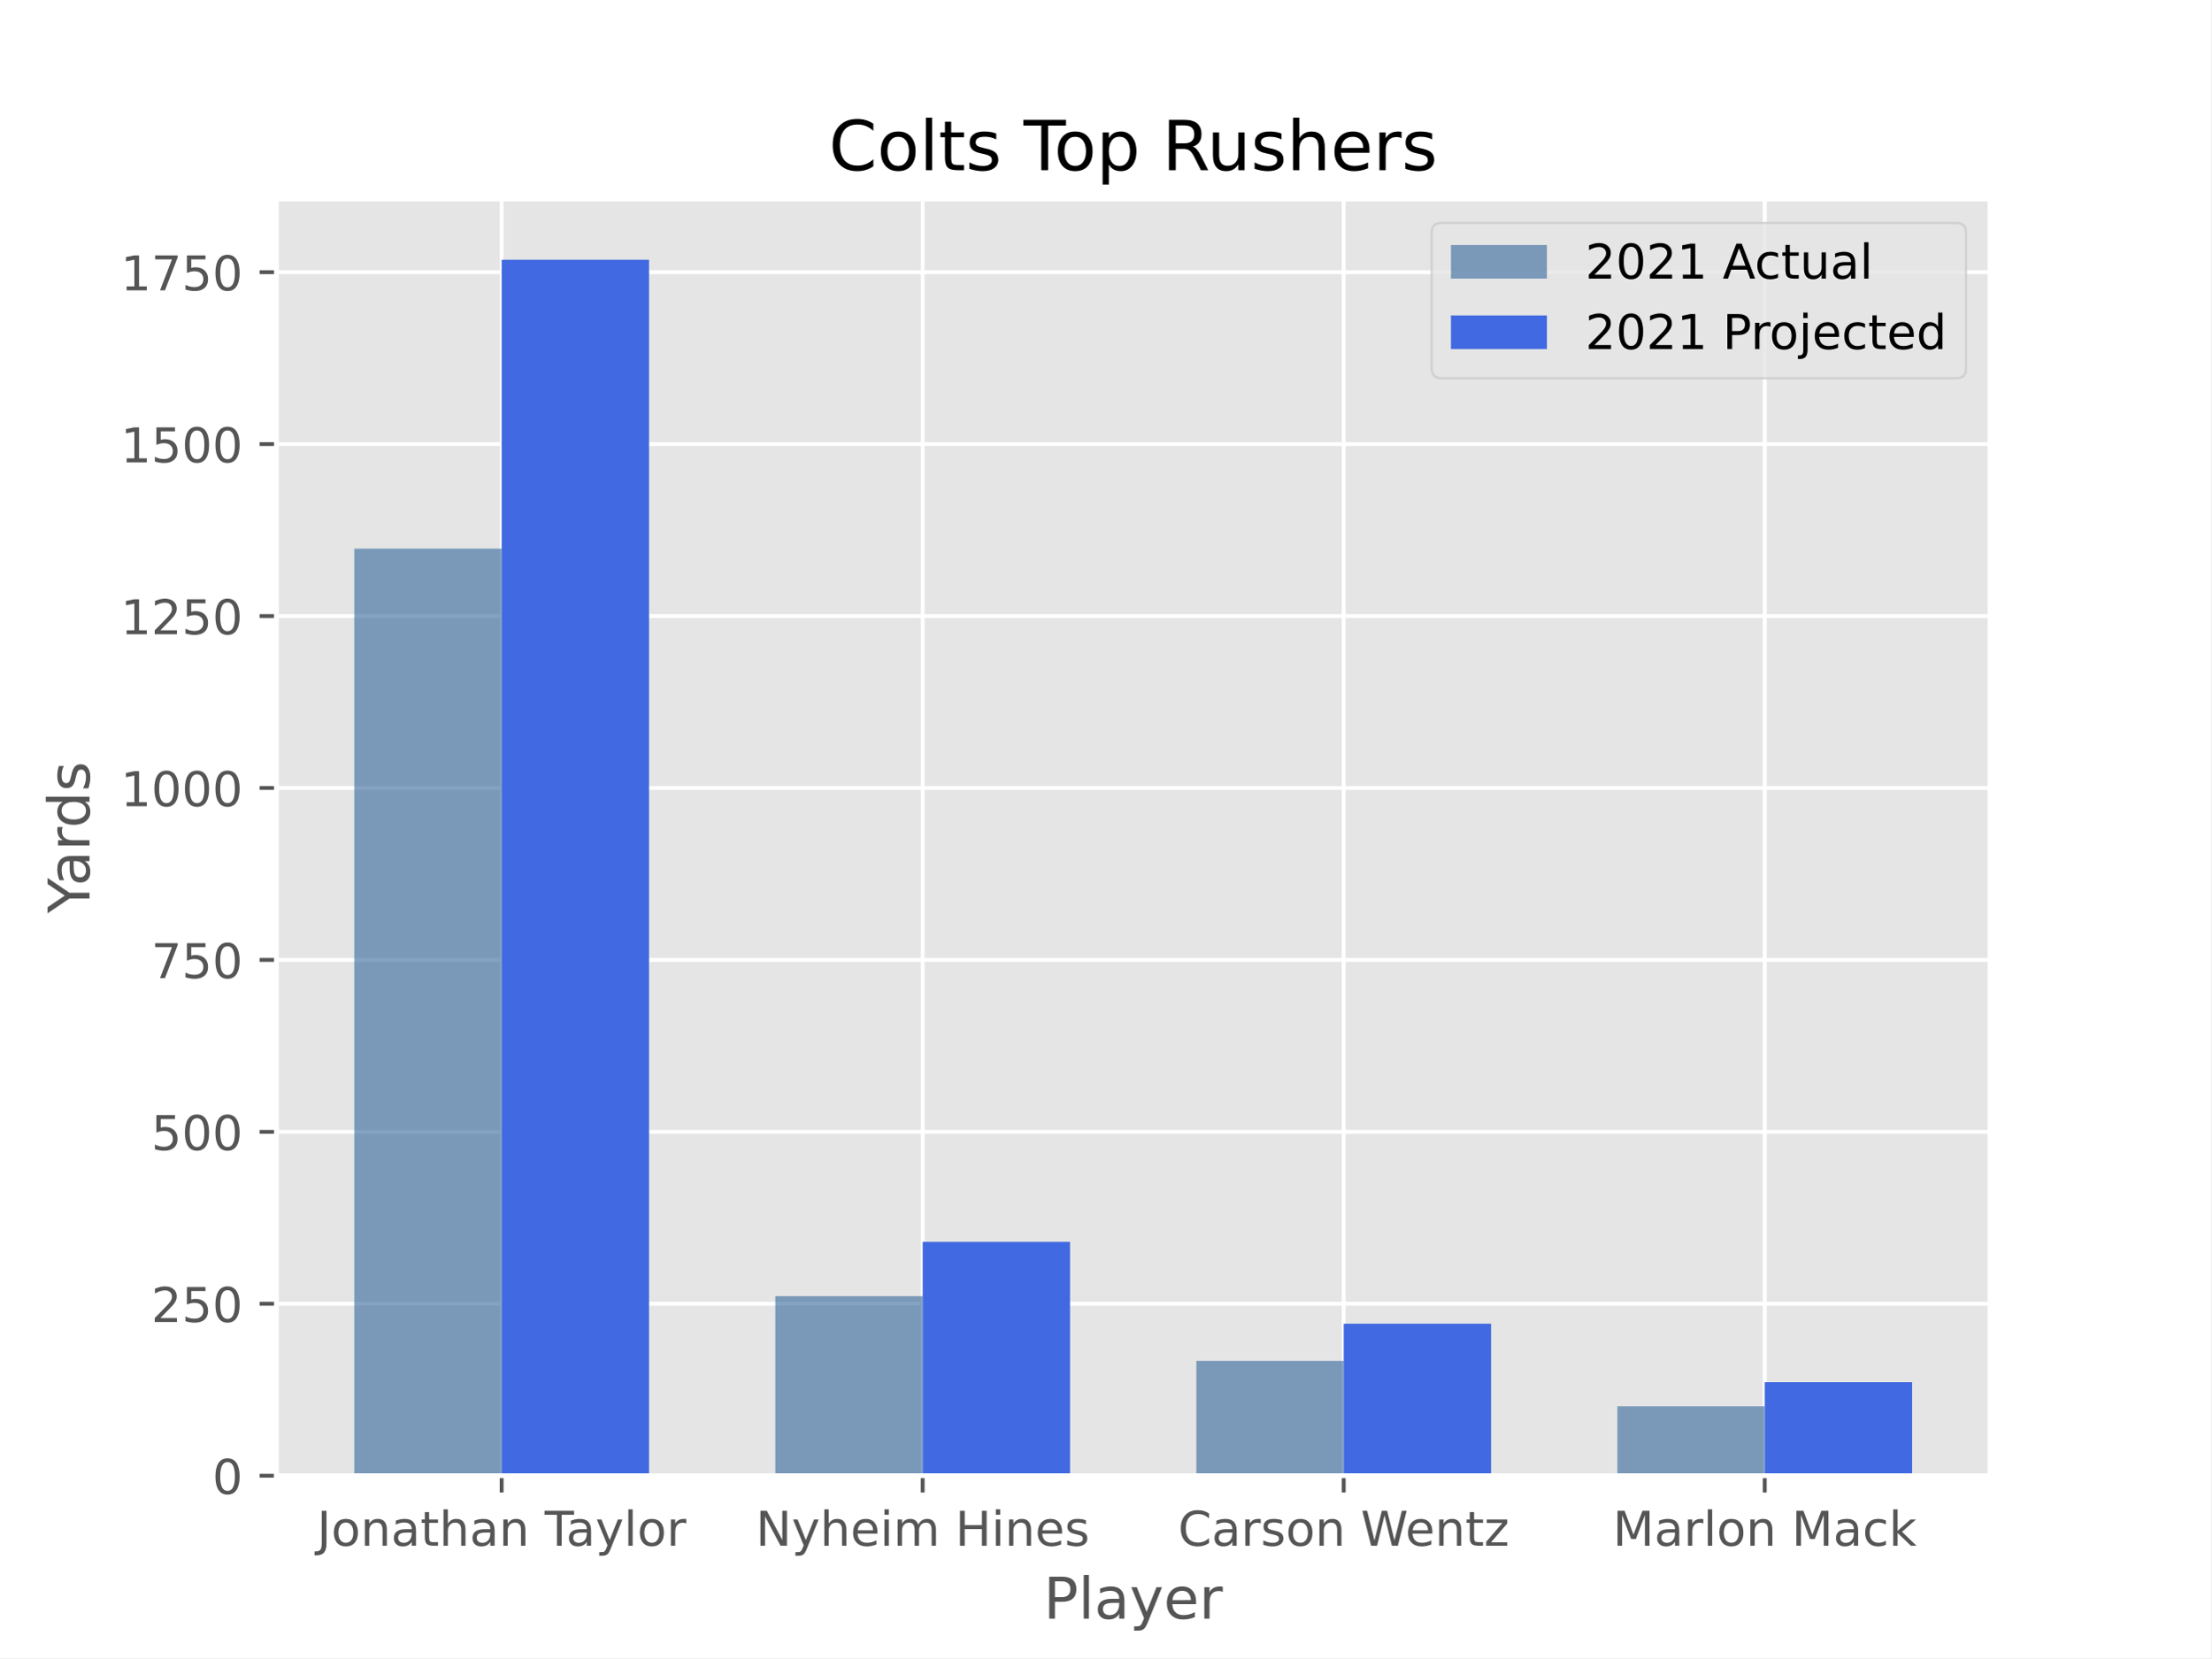
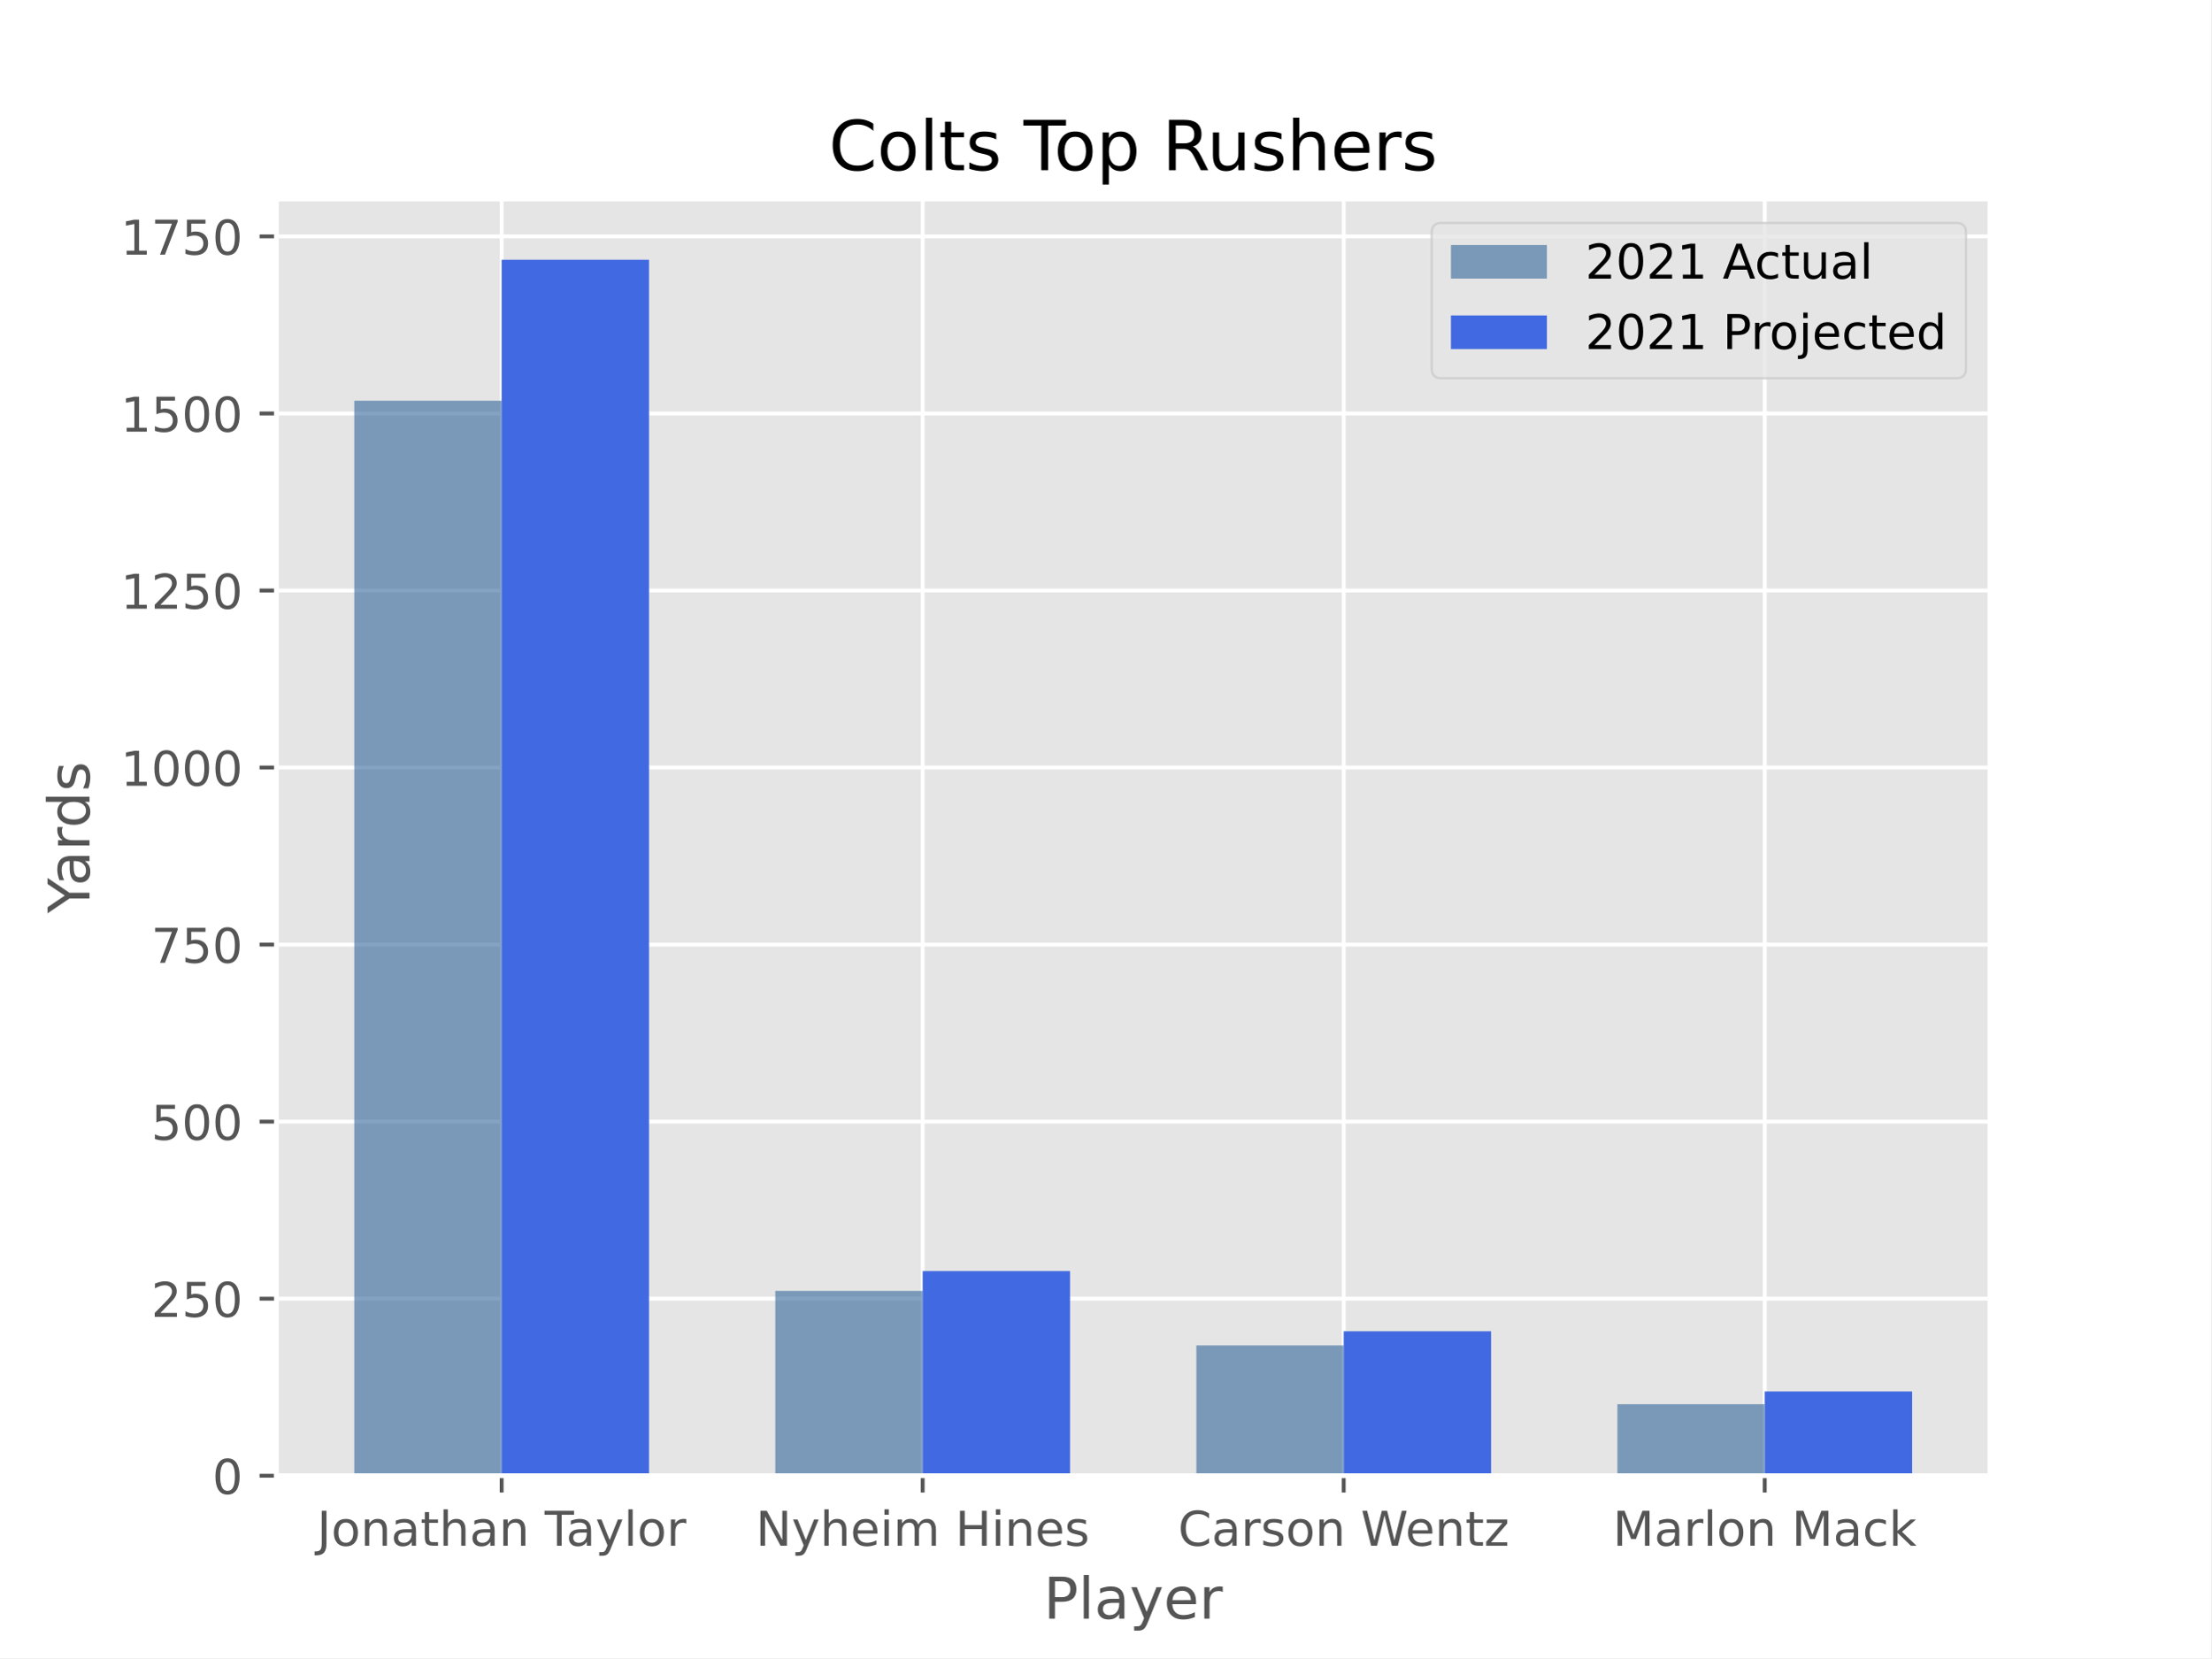
<svg xmlns="http://www.w3.org/2000/svg" xmlns:xlink="http://www.w3.org/1999/xlink" height="345.6pt" version="1.1" viewBox="0 0 460.8 345.6" width="460.8pt">
  <defs>
    <style type="text/css">*{stroke-linecap:butt;stroke-linejoin:round;}</style>
  </defs>
  <g id="figure_1">
    <g id="patch_1">
      <path d="M 0 345.6  L 460.8 345.6  L 460.8 0  L 0 0  z " style="fill:#ffffff;" />
    </g>
    <g id="axes_1">
      <g id="patch_2">
        <path d="M 57.6 307.584  L 414.72 307.584  L 414.72 41.472  L 57.6 41.472  z " style="fill:#e5e5e5;" />
      </g>
      <g id="matplotlib.axis_1">
        <g id="xtick_1">
          <g id="line2d_1">
-             <path clip-path="url(#p30fce5e717)" d="M 104.543 307.584  L 104.543 41.472  " style="fill:none;stroke:#ffffff;stroke-linecap:square;stroke-width:0.8;" />
+             <path clip-path="url(#pc12daf871e)" d="M 104.543 307.584  L 104.543 41.472  " style="fill:none;stroke:#ffffff;stroke-linecap:square;stroke-width:0.8;" />
          </g>
          <g id="line2d_2">
            <defs>
-               <path d="M 0 0  L 0 3.5  " id="m87785bbfbb" style="stroke:#555555;stroke-width:0.8;" />
-             </defs>
-             <g>
-               <use style="fill:#555555;stroke:#555555;stroke-width:0.8;" x="104.543" xlink:href="#m87785bbfbb" y="307.584" />
+               <path d="M 0 0  L 0 3.5  " id="m5450539df5" style="stroke:#555555;stroke-width:0.8;" />
+             </defs>
+             <g>
+               <use style="fill:#555555;stroke:#555555;stroke-width:0.8;" x="104.543" xlink:href="#m5450539df5" y="307.584" />
            </g>
          </g>
          <g id="text_1">
            <g style="fill:#555555;" transform="translate(66.06907 322.1824)scale(0.1 -0.1)">
              <defs>
                <path d="M 628 4666  L 1259 4666  L 1259 325  Q 1259 -519 939 -900  Q 619 -1281 -91 -1281  L -331 -1281  L -331 -750  L -134 -750  Q 284 -750 456 -515  Q 628 -281 628 325  L 628 4666  z " id="DejaVuSans-4a" transform="scale(0.015625)" />
                <path d="M 1959 3097  Q 1497 3097 1228 2736  Q 959 2375 959 1747  Q 959 1119 1226 758  Q 1494 397 1959 397  Q 2419 397 2687 759  Q 2956 1122 2956 1747  Q 2956 2369 2687 2733  Q 2419 3097 1959 3097  z M 1959 3584  Q 2709 3584 3137 3096  Q 3566 2609 3566 1747  Q 3566 888 3137 398  Q 2709 -91 1959 -91  Q 1206 -91 779 398  Q 353 888 353 1747  Q 353 2609 779 3096  Q 1206 3584 1959 3584  z " id="DejaVuSans-6f" transform="scale(0.015625)" />
                <path d="M 3513 2113  L 3513 0  L 2938 0  L 2938 2094  Q 2938 2591 2744 2837  Q 2550 3084 2163 3084  Q 1697 3084 1428 2787  Q 1159 2491 1159 1978  L 1159 0  L 581 0  L 581 3500  L 1159 3500  L 1159 2956  Q 1366 3272 1645 3428  Q 1925 3584 2291 3584  Q 2894 3584 3203 3211  Q 3513 2838 3513 2113  z " id="DejaVuSans-6e" transform="scale(0.015625)" />
                <path d="M 2194 1759  Q 1497 1759 1228 1600  Q 959 1441 959 1056  Q 959 750 1161 570  Q 1363 391 1709 391  Q 2188 391 2477 730  Q 2766 1069 2766 1631  L 2766 1759  L 2194 1759  z M 3341 1997  L 3341 0  L 2766 0  L 2766 531  Q 2569 213 2275 61  Q 1981 -91 1556 -91  Q 1019 -91 701 211  Q 384 513 384 1019  Q 384 1609 779 1909  Q 1175 2209 1959 2209  L 2766 2209  L 2766 2266  Q 2766 2663 2505 2880  Q 2244 3097 1772 3097  Q 1472 3097 1187 3025  Q 903 2953 641 2809  L 641 3341  Q 956 3463 1253 3523  Q 1550 3584 1831 3584  Q 2591 3584 2966 3190  Q 3341 2797 3341 1997  z " id="DejaVuSans-61" transform="scale(0.015625)" />
                <path d="M 1172 4494  L 1172 3500  L 2356 3500  L 2356 3053  L 1172 3053  L 1172 1153  Q 1172 725 1289 603  Q 1406 481 1766 481  L 2356 481  L 2356 0  L 1766 0  Q 1100 0 847 248  Q 594 497 594 1153  L 594 3053  L 172 3053  L 172 3500  L 594 3500  L 594 4494  L 1172 4494  z " id="DejaVuSans-74" transform="scale(0.015625)" />
                <path d="M 3513 2113  L 3513 0  L 2938 0  L 2938 2094  Q 2938 2591 2744 2837  Q 2550 3084 2163 3084  Q 1697 3084 1428 2787  Q 1159 2491 1159 1978  L 1159 0  L 581 0  L 581 4863  L 1159 4863  L 1159 2956  Q 1366 3272 1645 3428  Q 1925 3584 2291 3584  Q 2894 3584 3203 3211  Q 3513 2838 3513 2113  z " id="DejaVuSans-68" transform="scale(0.015625)" />
                <path id="DejaVuSans-20" transform="scale(0.015625)" />
                <path d="M -19 4666  L 3928 4666  L 3928 4134  L 2272 4134  L 2272 0  L 1638 0  L 1638 4134  L -19 4134  L -19 4666  z " id="DejaVuSans-54" transform="scale(0.015625)" />
                <path d="M 2059 -325  Q 1816 -950 1584 -1140  Q 1353 -1331 966 -1331  L 506 -1331  L 506 -850  L 844 -850  Q 1081 -850 1212 -737  Q 1344 -625 1503 -206  L 1606 56  L 191 3500  L 800 3500  L 1894 763  L 2988 3500  L 3597 3500  L 2059 -325  z " id="DejaVuSans-79" transform="scale(0.015625)" />
                <path d="M 603 4863  L 1178 4863  L 1178 0  L 603 0  L 603 4863  z " id="DejaVuSans-6c" transform="scale(0.015625)" />
                <path d="M 2631 2963  Q 2534 3019 2420 3045  Q 2306 3072 2169 3072  Q 1681 3072 1420 2755  Q 1159 2438 1159 1844  L 1159 0  L 581 0  L 581 3500  L 1159 3500  L 1159 2956  Q 1341 3275 1631 3429  Q 1922 3584 2338 3584  Q 2397 3584 2469 3576  Q 2541 3569 2628 3553  L 2631 2963  z " id="DejaVuSans-72" transform="scale(0.015625)" />
              </defs>
              <use xlink:href="#DejaVuSans-4a" />
              <use x="29.492" xlink:href="#DejaVuSans-6f" />
              <use x="90.674" xlink:href="#DejaVuSans-6e" />
              <use x="154.053" xlink:href="#DejaVuSans-61" />
              <use x="215.332" xlink:href="#DejaVuSans-74" />
              <use x="254.541" xlink:href="#DejaVuSans-68" />
              <use x="317.92" xlink:href="#DejaVuSans-61" />
              <use x="379.199" xlink:href="#DejaVuSans-6e" />
              <use x="442.578" xlink:href="#DejaVuSans-20" />
              <use x="474.365" xlink:href="#DejaVuSans-54" />
              <use x="518.949" xlink:href="#DejaVuSans-61" />
              <use x="580.229" xlink:href="#DejaVuSans-79" />
              <use x="639.408" xlink:href="#DejaVuSans-6c" />
              <use x="667.191" xlink:href="#DejaVuSans-6f" />
              <use x="728.373" xlink:href="#DejaVuSans-72" />
            </g>
          </g>
        </g>
        <g id="xtick_2">
          <g id="line2d_3">
-             <path clip-path="url(#p30fce5e717)" d="M 192.288 307.584  L 192.288 41.472  " style="fill:none;stroke:#ffffff;stroke-linecap:square;stroke-width:0.8;" />
+             <path clip-path="url(#pc12daf871e)" d="M 192.288 307.584  L 192.288 41.472  " style="fill:none;stroke:#ffffff;stroke-linecap:square;stroke-width:0.8;" />
          </g>
          <g id="line2d_4">
            <g>
-               <use style="fill:#555555;stroke:#555555;stroke-width:0.8;" x="192.288" xlink:href="#m87785bbfbb" y="307.584" />
+               <use style="fill:#555555;stroke:#555555;stroke-width:0.8;" x="192.288" xlink:href="#m5450539df5" y="307.584" />
            </g>
          </g>
          <g id="text_2">
            <g style="fill:#555555;" transform="translate(157.4948 322.1824)scale(0.1 -0.1)">
              <defs>
                <path d="M 628 4666  L 1478 4666  L 3547 763  L 3547 4666  L 4159 4666  L 4159 0  L 3309 0  L 1241 3903  L 1241 0  L 628 0  L 628 4666  z " id="DejaVuSans-4e" transform="scale(0.015625)" />
                <path d="M 3597 1894  L 3597 1613  L 953 1613  Q 991 1019 1311 708  Q 1631 397 2203 397  Q 2534 397 2845 478  Q 3156 559 3463 722  L 3463 178  Q 3153 47 2828 -22  Q 2503 -91 2169 -91  Q 1331 -91 842 396  Q 353 884 353 1716  Q 353 2575 817 3079  Q 1281 3584 2069 3584  Q 2775 3584 3186 3129  Q 3597 2675 3597 1894  z M 3022 2063  Q 3016 2534 2758 2815  Q 2500 3097 2075 3097  Q 1594 3097 1305 2825  Q 1016 2553 972 2059  L 3022 2063  z " id="DejaVuSans-65" transform="scale(0.015625)" />
                <path d="M 603 3500  L 1178 3500  L 1178 0  L 603 0  L 603 3500  z M 603 4863  L 1178 4863  L 1178 4134  L 603 4134  L 603 4863  z " id="DejaVuSans-69" transform="scale(0.015625)" />
                <path d="M 3328 2828  Q 3544 3216 3844 3400  Q 4144 3584 4550 3584  Q 5097 3584 5394 3201  Q 5691 2819 5691 2113  L 5691 0  L 5113 0  L 5113 2094  Q 5113 2597 4934 2840  Q 4756 3084 4391 3084  Q 3944 3084 3684 2787  Q 3425 2491 3425 1978  L 3425 0  L 2847 0  L 2847 2094  Q 2847 2600 2669 2842  Q 2491 3084 2119 3084  Q 1678 3084 1418 2786  Q 1159 2488 1159 1978  L 1159 0  L 581 0  L 581 3500  L 1159 3500  L 1159 2956  Q 1356 3278 1631 3431  Q 1906 3584 2284 3584  Q 2666 3584 2933 3390  Q 3200 3197 3328 2828  z " id="DejaVuSans-6d" transform="scale(0.015625)" />
                <path d="M 628 4666  L 1259 4666  L 1259 2753  L 3553 2753  L 3553 4666  L 4184 4666  L 4184 0  L 3553 0  L 3553 2222  L 1259 2222  L 1259 0  L 628 0  L 628 4666  z " id="DejaVuSans-48" transform="scale(0.015625)" />
                <path d="M 2834 3397  L 2834 2853  Q 2591 2978 2328 3040  Q 2066 3103 1784 3103  Q 1356 3103 1142 2972  Q 928 2841 928 2578  Q 928 2378 1081 2264  Q 1234 2150 1697 2047  L 1894 2003  Q 2506 1872 2764 1633  Q 3022 1394 3022 966  Q 3022 478 2636 193  Q 2250 -91 1575 -91  Q 1294 -91 989 -36  Q 684 19 347 128  L 347 722  Q 666 556 975 473  Q 1284 391 1588 391  Q 1994 391 2212 530  Q 2431 669 2431 922  Q 2431 1156 2273 1281  Q 2116 1406 1581 1522  L 1381 1569  Q 847 1681 609 1914  Q 372 2147 372 2553  Q 372 3047 722 3315  Q 1072 3584 1716 3584  Q 2034 3584 2315 3537  Q 2597 3491 2834 3397  z " id="DejaVuSans-73" transform="scale(0.015625)" />
              </defs>
              <use xlink:href="#DejaVuSans-4e" />
              <use x="74.805" xlink:href="#DejaVuSans-79" />
              <use x="133.984" xlink:href="#DejaVuSans-68" />
              <use x="197.363" xlink:href="#DejaVuSans-65" />
              <use x="258.887" xlink:href="#DejaVuSans-69" />
              <use x="286.67" xlink:href="#DejaVuSans-6d" />
              <use x="384.082" xlink:href="#DejaVuSans-20" />
              <use x="415.869" xlink:href="#DejaVuSans-48" />
              <use x="491.064" xlink:href="#DejaVuSans-69" />
              <use x="518.848" xlink:href="#DejaVuSans-6e" />
              <use x="582.227" xlink:href="#DejaVuSans-65" />
              <use x="643.75" xlink:href="#DejaVuSans-73" />
            </g>
          </g>
        </g>
        <g id="xtick_3">
          <g id="line2d_5">
-             <path clip-path="url(#p30fce5e717)" d="M 280.032 307.584  L 280.032 41.472  " style="fill:none;stroke:#ffffff;stroke-linecap:square;stroke-width:0.8;" />
+             <path clip-path="url(#pc12daf871e)" d="M 280.032 307.584  L 280.032 41.472  " style="fill:none;stroke:#ffffff;stroke-linecap:square;stroke-width:0.8;" />
          </g>
          <g id="line2d_6">
            <g>
-               <use style="fill:#555555;stroke:#555555;stroke-width:0.8;" x="280.032" xlink:href="#m87785bbfbb" y="307.584" />
+               <use style="fill:#555555;stroke:#555555;stroke-width:0.8;" x="280.032" xlink:href="#m5450539df5" y="307.584" />
            </g>
          </g>
          <g id="text_3">
            <g style="fill:#555555;" transform="translate(245.5197 322.1824)scale(0.1 -0.1)">
              <defs>
                <path d="M 4122 4306  L 4122 3641  Q 3803 3938 3442 4084  Q 3081 4231 2675 4231  Q 1875 4231 1450 3742  Q 1025 3253 1025 2328  Q 1025 1406 1450 917  Q 1875 428 2675 428  Q 3081 428 3442 575  Q 3803 722 4122 1019  L 4122 359  Q 3791 134 3420 21  Q 3050 -91 2638 -91  Q 1578 -91 968 557  Q 359 1206 359 2328  Q 359 3453 968 4101  Q 1578 4750 2638 4750  Q 3056 4750 3426 4639  Q 3797 4528 4122 4306  z " id="DejaVuSans-43" transform="scale(0.015625)" />
                <path d="M 213 4666  L 850 4666  L 1831 722  L 2809 4666  L 3519 4666  L 4500 722  L 5478 4666  L 6119 4666  L 4947 0  L 4153 0  L 3169 4050  L 2175 0  L 1381 0  L 213 4666  z " id="DejaVuSans-57" transform="scale(0.015625)" />
                <path d="M 353 3500  L 3084 3500  L 3084 2975  L 922 459  L 3084 459  L 3084 0  L 275 0  L 275 525  L 2438 3041  L 353 3041  L 353 3500  z " id="DejaVuSans-7a" transform="scale(0.015625)" />
              </defs>
              <use xlink:href="#DejaVuSans-43" />
              <use x="69.824" xlink:href="#DejaVuSans-61" />
              <use x="131.104" xlink:href="#DejaVuSans-72" />
              <use x="172.217" xlink:href="#DejaVuSans-73" />
              <use x="224.316" xlink:href="#DejaVuSans-6f" />
              <use x="285.498" xlink:href="#DejaVuSans-6e" />
              <use x="348.877" xlink:href="#DejaVuSans-20" />
              <use x="380.664" xlink:href="#DejaVuSans-57" />
              <use x="473.666" xlink:href="#DejaVuSans-65" />
              <use x="535.189" xlink:href="#DejaVuSans-6e" />
              <use x="598.568" xlink:href="#DejaVuSans-74" />
              <use x="637.777" xlink:href="#DejaVuSans-7a" />
            </g>
          </g>
        </g>
        <g id="xtick_4">
          <g id="line2d_7">
-             <path clip-path="url(#p30fce5e717)" d="M 367.777 307.584  L 367.777 41.472  " style="fill:none;stroke:#ffffff;stroke-linecap:square;stroke-width:0.8;" />
+             <path clip-path="url(#pc12daf871e)" d="M 367.777 307.584  L 367.777 41.472  " style="fill:none;stroke:#ffffff;stroke-linecap:square;stroke-width:0.8;" />
          </g>
          <g id="line2d_8">
            <g>
-               <use style="fill:#555555;stroke:#555555;stroke-width:0.8;" x="367.777" xlink:href="#m87785bbfbb" y="307.584" />
+               <use style="fill:#555555;stroke:#555555;stroke-width:0.8;" x="367.777" xlink:href="#m5450539df5" y="307.584" />
            </g>
          </g>
          <g id="text_4">
            <g style="fill:#555555;" transform="translate(336.1142 322.1824)scale(0.1 -0.1)">
              <defs>
                <path d="M 628 4666  L 1569 4666  L 2759 1491  L 3956 4666  L 4897 4666  L 4897 0  L 4281 0  L 4281 4097  L 3078 897  L 2444 897  L 1241 4097  L 1241 0  L 628 0  L 628 4666  z " id="DejaVuSans-4d" transform="scale(0.015625)" />
                <path d="M 3122 3366  L 3122 2828  Q 2878 2963 2633 3030  Q 2388 3097 2138 3097  Q 1578 3097 1268 2742  Q 959 2388 959 1747  Q 959 1106 1268 751  Q 1578 397 2138 397  Q 2388 397 2633 464  Q 2878 531 3122 666  L 3122 134  Q 2881 22 2623 -34  Q 2366 -91 2075 -91  Q 1284 -91 818 406  Q 353 903 353 1747  Q 353 2603 823 3093  Q 1294 3584 2113 3584  Q 2378 3584 2631 3529  Q 2884 3475 3122 3366  z " id="DejaVuSans-63" transform="scale(0.015625)" />
                <path d="M 581 4863  L 1159 4863  L 1159 1991  L 2875 3500  L 3609 3500  L 1753 1863  L 3688 0  L 2938 0  L 1159 1709  L 1159 0  L 581 0  L 581 4863  z " id="DejaVuSans-6b" transform="scale(0.015625)" />
              </defs>
              <use xlink:href="#DejaVuSans-4d" />
              <use x="86.279" xlink:href="#DejaVuSans-61" />
              <use x="147.559" xlink:href="#DejaVuSans-72" />
              <use x="188.672" xlink:href="#DejaVuSans-6c" />
              <use x="216.455" xlink:href="#DejaVuSans-6f" />
              <use x="277.637" xlink:href="#DejaVuSans-6e" />
              <use x="341.016" xlink:href="#DejaVuSans-20" />
              <use x="372.803" xlink:href="#DejaVuSans-4d" />
              <use x="459.082" xlink:href="#DejaVuSans-61" />
              <use x="520.361" xlink:href="#DejaVuSans-63" />
              <use x="575.342" xlink:href="#DejaVuSans-6b" />
            </g>
          </g>
        </g>
        <g id="text_5">
          <g style="fill:#555555;" transform="translate(217.4888 337.3802)scale(0.12 -0.12)">
            <defs>
              <path d="M 1259 4147  L 1259 2394  L 2053 2394  Q 2494 2394 2734 2622  Q 2975 2850 2975 3272  Q 2975 3691 2734 3919  Q 2494 4147 2053 4147  L 1259 4147  z M 628 4666  L 2053 4666  Q 2838 4666 3239 4311  Q 3641 3956 3641 3272  Q 3641 2581 3239 2228  Q 2838 1875 2053 1875  L 1259 1875  L 1259 0  L 628 0  L 628 4666  z " id="DejaVuSans-50" transform="scale(0.015625)" />
            </defs>
            <use xlink:href="#DejaVuSans-50" />
            <use x="60.303" xlink:href="#DejaVuSans-6c" />
            <use x="88.086" xlink:href="#DejaVuSans-61" />
            <use x="149.365" xlink:href="#DejaVuSans-79" />
            <use x="208.545" xlink:href="#DejaVuSans-65" />
            <use x="270.068" xlink:href="#DejaVuSans-72" />
          </g>
        </g>
      </g>
      <g id="matplotlib.axis_2">
        <g id="ytick_1">
          <g id="line2d_9">
-             <path clip-path="url(#p30fce5e717)" d="M 57.6 307.584  L 414.72 307.584  " style="fill:none;stroke:#ffffff;stroke-linecap:square;stroke-width:0.8;" />
+             <path clip-path="url(#pc12daf871e)" d="M 57.6 307.584  L 414.72 307.584  " style="fill:none;stroke:#ffffff;stroke-linecap:square;stroke-width:0.8;" />
          </g>
          <g id="line2d_10">
            <defs>
-               <path d="M 0 0  L -3.5 0  " id="m91d04f41b6" style="stroke:#555555;stroke-width:0.8;" />
-             </defs>
-             <g>
-               <use style="fill:#555555;stroke:#555555;stroke-width:0.8;" x="57.6" xlink:href="#m91d04f41b6" y="307.584" />
+               <path d="M 0 0  L -3.5 0  " id="m9da9203b58" style="stroke:#555555;stroke-width:0.8;" />
+             </defs>
+             <g>
+               <use style="fill:#555555;stroke:#555555;stroke-width:0.8;" x="57.6" xlink:href="#m9da9203b58" y="307.584" />
            </g>
          </g>
          <g id="text_6">
            <g style="fill:#555555;" transform="translate(44.2375 311.3832)scale(0.1 -0.1)">
              <defs>
                <path d="M 2034 4250  Q 1547 4250 1301 3770  Q 1056 3291 1056 2328  Q 1056 1369 1301 889  Q 1547 409 2034 409  Q 2525 409 2770 889  Q 3016 1369 3016 2328  Q 3016 3291 2770 3770  Q 2525 4250 2034 4250  z M 2034 4750  Q 2819 4750 3233 4129  Q 3647 3509 3647 2328  Q 3647 1150 3233 529  Q 2819 -91 2034 -91  Q 1250 -91 836 529  Q 422 1150 422 2328  Q 422 3509 836 4129  Q 1250 4750 2034 4750  z " id="DejaVuSans-30" transform="scale(0.015625)" />
              </defs>
              <use xlink:href="#DejaVuSans-30" />
            </g>
          </g>
        </g>
        <g id="ytick_2">
          <g id="line2d_11">
-             <path clip-path="url(#p30fce5e717)" d="M 57.6 271.747  L 414.72 271.747  " style="fill:none;stroke:#ffffff;stroke-linecap:square;stroke-width:0.8;" />
+             <path clip-path="url(#pc12daf871e)" d="M 57.6 270.682  L 414.72 270.682  " style="fill:none;stroke:#ffffff;stroke-linecap:square;stroke-width:0.8;" />
          </g>
          <g id="line2d_12">
            <g>
-               <use style="fill:#555555;stroke:#555555;stroke-width:0.8;" x="57.6" xlink:href="#m91d04f41b6" y="271.747" />
+               <use style="fill:#555555;stroke:#555555;stroke-width:0.8;" x="57.6" xlink:href="#m9da9203b58" y="270.682" />
            </g>
          </g>
          <g id="text_7">
-             <g style="fill:#555555;" transform="translate(31.5125 275.5461)scale(0.1 -0.1)">
+             <g style="fill:#555555;" transform="translate(31.5125 274.4816)scale(0.1 -0.1)">
              <defs>
                <path d="M 1228 531  L 3431 531  L 3431 0  L 469 0  L 469 531  Q 828 903 1448 1529  Q 2069 2156 2228 2338  Q 2531 2678 2651 2914  Q 2772 3150 2772 3378  Q 2772 3750 2511 3984  Q 2250 4219 1831 4219  Q 1534 4219 1204 4116  Q 875 4013 500 3803  L 500 4441  Q 881 4594 1212 4672  Q 1544 4750 1819 4750  Q 2544 4750 2975 4387  Q 3406 4025 3406 3419  Q 3406 3131 3298 2873  Q 3191 2616 2906 2266  Q 2828 2175 2409 1742  Q 1991 1309 1228 531  z " id="DejaVuSans-32" transform="scale(0.015625)" />
                <path d="M 691 4666  L 3169 4666  L 3169 4134  L 1269 4134  L 1269 2991  Q 1406 3038 1543 3061  Q 1681 3084 1819 3084  Q 2600 3084 3056 2656  Q 3513 2228 3513 1497  Q 3513 744 3044 326  Q 2575 -91 1722 -91  Q 1428 -91 1123 -41  Q 819 9 494 109  L 494 744  Q 775 591 1075 516  Q 1375 441 1709 441  Q 2250 441 2565 725  Q 2881 1009 2881 1497  Q 2881 1984 2565 2268  Q 2250 2553 1709 2553  Q 1456 2553 1204 2497  Q 953 2441 691 2322  L 691 4666  z " id="DejaVuSans-35" transform="scale(0.015625)" />
              </defs>
              <use xlink:href="#DejaVuSans-32" />
              <use x="63.623" xlink:href="#DejaVuSans-35" />
              <use x="127.246" xlink:href="#DejaVuSans-30" />
            </g>
          </g>
        </g>
        <g id="ytick_3">
          <g id="line2d_13">
-             <path clip-path="url(#p30fce5e717)" d="M 57.6 235.91  L 414.72 235.91  " style="fill:none;stroke:#ffffff;stroke-linecap:square;stroke-width:0.8;" />
+             <path clip-path="url(#pc12daf871e)" d="M 57.6 233.781  L 414.72 233.781  " style="fill:none;stroke:#ffffff;stroke-linecap:square;stroke-width:0.8;" />
          </g>
          <g id="line2d_14">
            <g>
-               <use style="fill:#555555;stroke:#555555;stroke-width:0.8;" x="57.6" xlink:href="#m91d04f41b6" y="235.91" />
+               <use style="fill:#555555;stroke:#555555;stroke-width:0.8;" x="57.6" xlink:href="#m9da9203b58" y="233.781" />
            </g>
          </g>
          <g id="text_8">
-             <g style="fill:#555555;" transform="translate(31.5125 239.709)scale(0.1 -0.1)">
+             <g style="fill:#555555;" transform="translate(31.5125 237.5801)scale(0.1 -0.1)">
              <use xlink:href="#DejaVuSans-35" />
              <use x="63.623" xlink:href="#DejaVuSans-30" />
              <use x="127.246" xlink:href="#DejaVuSans-30" />
            </g>
          </g>
        </g>
        <g id="ytick_4">
          <g id="line2d_15">
-             <path clip-path="url(#p30fce5e717)" d="M 57.6 200.073  L 414.72 200.073  " style="fill:none;stroke:#ffffff;stroke-linecap:square;stroke-width:0.8;" />
+             <path clip-path="url(#pc12daf871e)" d="M 57.6 196.879  L 414.72 196.879  " style="fill:none;stroke:#ffffff;stroke-linecap:square;stroke-width:0.8;" />
          </g>
          <g id="line2d_16">
            <g>
-               <use style="fill:#555555;stroke:#555555;stroke-width:0.8;" x="57.6" xlink:href="#m91d04f41b6" y="200.073" />
+               <use style="fill:#555555;stroke:#555555;stroke-width:0.8;" x="57.6" xlink:href="#m9da9203b58" y="196.879" />
            </g>
          </g>
          <g id="text_9">
-             <g style="fill:#555555;" transform="translate(31.5125 203.8719)scale(0.1 -0.1)">
+             <g style="fill:#555555;" transform="translate(31.5125 200.6785)scale(0.1 -0.1)">
              <defs>
                <path d="M 525 4666  L 3525 4666  L 3525 4397  L 1831 0  L 1172 0  L 2766 4134  L 525 4134  L 525 4666  z " id="DejaVuSans-37" transform="scale(0.015625)" />
              </defs>
              <use xlink:href="#DejaVuSans-37" />
              <use x="63.623" xlink:href="#DejaVuSans-35" />
              <use x="127.246" xlink:href="#DejaVuSans-30" />
            </g>
          </g>
        </g>
        <g id="ytick_5">
          <g id="line2d_17">
-             <path clip-path="url(#p30fce5e717)" d="M 57.6 164.236  L 414.72 164.236  " style="fill:none;stroke:#ffffff;stroke-linecap:square;stroke-width:0.8;" />
+             <path clip-path="url(#pc12daf871e)" d="M 57.6 159.978  L 414.72 159.978  " style="fill:none;stroke:#ffffff;stroke-linecap:square;stroke-width:0.8;" />
          </g>
          <g id="line2d_18">
            <g>
-               <use style="fill:#555555;stroke:#555555;stroke-width:0.8;" x="57.6" xlink:href="#m91d04f41b6" y="164.236" />
+               <use style="fill:#555555;stroke:#555555;stroke-width:0.8;" x="57.6" xlink:href="#m9da9203b58" y="159.978" />
            </g>
          </g>
          <g id="text_10">
-             <g style="fill:#555555;" transform="translate(25.15 168.0348)scale(0.1 -0.1)">
+             <g style="fill:#555555;" transform="translate(25.15 163.7769)scale(0.1 -0.1)">
              <defs>
                <path d="M 794 531  L 1825 531  L 1825 4091  L 703 3866  L 703 4441  L 1819 4666  L 2450 4666  L 2450 531  L 3481 531  L 3481 0  L 794 0  L 794 531  z " id="DejaVuSans-31" transform="scale(0.015625)" />
              </defs>
              <use xlink:href="#DejaVuSans-31" />
              <use x="63.623" xlink:href="#DejaVuSans-30" />
              <use x="127.246" xlink:href="#DejaVuSans-30" />
              <use x="190.869" xlink:href="#DejaVuSans-30" />
            </g>
          </g>
        </g>
        <g id="ytick_6">
          <g id="line2d_19">
-             <path clip-path="url(#p30fce5e717)" d="M 57.6 128.398  L 414.72 128.398  " style="fill:none;stroke:#ffffff;stroke-linecap:square;stroke-width:0.8;" />
+             <path clip-path="url(#pc12daf871e)" d="M 57.6 123.076  L 414.72 123.076  " style="fill:none;stroke:#ffffff;stroke-linecap:square;stroke-width:0.8;" />
          </g>
          <g id="line2d_20">
            <g>
-               <use style="fill:#555555;stroke:#555555;stroke-width:0.8;" x="57.6" xlink:href="#m91d04f41b6" y="128.398" />
+               <use style="fill:#555555;stroke:#555555;stroke-width:0.8;" x="57.6" xlink:href="#m9da9203b58" y="123.076" />
            </g>
          </g>
          <g id="text_11">
-             <g style="fill:#555555;" transform="translate(25.15 132.1977)scale(0.1 -0.1)">
+             <g style="fill:#555555;" transform="translate(25.15 126.8754)scale(0.1 -0.1)">
              <use xlink:href="#DejaVuSans-31" />
              <use x="63.623" xlink:href="#DejaVuSans-32" />
              <use x="127.246" xlink:href="#DejaVuSans-35" />
              <use x="190.869" xlink:href="#DejaVuSans-30" />
            </g>
          </g>
        </g>
        <g id="ytick_7">
          <g id="line2d_21">
-             <path clip-path="url(#p30fce5e717)" d="M 57.6 92.561  L 414.72 92.561  " style="fill:none;stroke:#ffffff;stroke-linecap:square;stroke-width:0.8;" />
+             <path clip-path="url(#pc12daf871e)" d="M 57.6 86.175  L 414.72 86.175  " style="fill:none;stroke:#ffffff;stroke-linecap:square;stroke-width:0.8;" />
          </g>
          <g id="line2d_22">
            <g>
-               <use style="fill:#555555;stroke:#555555;stroke-width:0.8;" x="57.6" xlink:href="#m91d04f41b6" y="92.561" />
+               <use style="fill:#555555;stroke:#555555;stroke-width:0.8;" x="57.6" xlink:href="#m9da9203b58" y="86.175" />
            </g>
          </g>
          <g id="text_12">
-             <g style="fill:#555555;" transform="translate(25.15 96.36059)scale(0.1 -0.1)">
+             <g style="fill:#555555;" transform="translate(25.15 89.97378)scale(0.1 -0.1)">
              <use xlink:href="#DejaVuSans-31" />
              <use x="63.623" xlink:href="#DejaVuSans-35" />
              <use x="127.246" xlink:href="#DejaVuSans-30" />
              <use x="190.869" xlink:href="#DejaVuSans-30" />
            </g>
          </g>
        </g>
        <g id="ytick_8">
          <g id="line2d_23">
-             <path clip-path="url(#p30fce5e717)" d="M 57.6 56.724  L 414.72 56.724  " style="fill:none;stroke:#ffffff;stroke-linecap:square;stroke-width:0.8;" />
+             <path clip-path="url(#pc12daf871e)" d="M 57.6 49.273  L 414.72 49.273  " style="fill:none;stroke:#ffffff;stroke-linecap:square;stroke-width:0.8;" />
          </g>
          <g id="line2d_24">
            <g>
-               <use style="fill:#555555;stroke:#555555;stroke-width:0.8;" x="57.6" xlink:href="#m91d04f41b6" y="56.724" />
+               <use style="fill:#555555;stroke:#555555;stroke-width:0.8;" x="57.6" xlink:href="#m9da9203b58" y="49.273" />
            </g>
          </g>
          <g id="text_13">
-             <g style="fill:#555555;" transform="translate(25.15 60.52349)scale(0.1 -0.1)">
+             <g style="fill:#555555;" transform="translate(25.15 53.07221)scale(0.1 -0.1)">
              <use xlink:href="#DejaVuSans-31" />
              <use x="63.623" xlink:href="#DejaVuSans-37" />
              <use x="127.246" xlink:href="#DejaVuSans-35" />
              <use x="190.869" xlink:href="#DejaVuSans-30" />
            </g>
          </g>
        </g>
        <g id="text_14">
          <g style="fill:#555555;" transform="translate(18.65438 190.3408)rotate(-90)scale(0.12 -0.12)">
            <defs>
              <path d="M -13 4666  L 666 4666  L 1959 2747  L 3244 4666  L 3922 4666  L 2272 2222  L 2272 0  L 1638 0  L 1638 2222  L -13 4666  z " id="DejaVuSans-59" transform="scale(0.015625)" />
              <path d="M 2906 2969  L 2906 4863  L 3481 4863  L 3481 0  L 2906 0  L 2906 525  Q 2725 213 2448 61  Q 2172 -91 1784 -91  Q 1150 -91 751 415  Q 353 922 353 1747  Q 353 2572 751 3078  Q 1150 3584 1784 3584  Q 2172 3584 2448 3432  Q 2725 3281 2906 2969  z M 947 1747  Q 947 1113 1208 752  Q 1469 391 1925 391  Q 2381 391 2643 752  Q 2906 1113 2906 1747  Q 2906 2381 2643 2742  Q 2381 3103 1925 3103  Q 1469 3103 1208 2742  Q 947 2381 947 1747  z " id="DejaVuSans-64" transform="scale(0.015625)" />
            </defs>
            <use xlink:href="#DejaVuSans-59" />
            <use x="47.334" xlink:href="#DejaVuSans-61" />
            <use x="108.613" xlink:href="#DejaVuSans-72" />
            <use x="147.977" xlink:href="#DejaVuSans-64" />
            <use x="211.453" xlink:href="#DejaVuSans-73" />
          </g>
        </g>
      </g>
      <g id="patch_3">
-         <path clip-path="url(#p30fce5e717)" d="M 73.833 307.584  L 104.543 307.584  L 104.543 114.35  L 73.833 114.35  z " style="fill:#336699;fill-opacity:0.6;" />
+         <path clip-path="url(#pc12daf871e)" d="M 73.833 307.584  L 104.543 307.584  L 104.543 83.518  L 73.833 83.518  z " style="fill:#336699;fill-opacity:0.6;" />
      </g>
      <g id="patch_4">
-         <path clip-path="url(#p30fce5e717)" d="M 161.577 307.584  L 192.288 307.584  L 192.288 270.17  L 161.577 270.17  z " style="fill:#336699;fill-opacity:0.6;" />
+         <path clip-path="url(#pc12daf871e)" d="M 161.577 307.584  L 192.288 307.584  L 192.288 269.059  L 161.577 269.059  z " style="fill:#336699;fill-opacity:0.6;" />
      </g>
      <g id="patch_5">
-         <path clip-path="url(#p30fce5e717)" d="M 249.322 307.584  L 280.032 307.584  L 280.032 283.645  L 249.322 283.645  z " style="fill:#336699;fill-opacity:0.6;" />
+         <path clip-path="url(#pc12daf871e)" d="M 249.322 307.584  L 280.032 307.584  L 280.032 280.424  L 249.322 280.424  z " style="fill:#336699;fill-opacity:0.6;" />
      </g>
      <g id="patch_6">
-         <path clip-path="url(#p30fce5e717)" d="M 337.066 307.584  L 367.777 307.584  L 367.777 293.106  L 337.066 293.106  z " style="fill:#336699;fill-opacity:0.6;" />
+         <path clip-path="url(#pc12daf871e)" d="M 337.066 307.584  L 367.777 307.584  L 367.777 292.676  L 337.066 292.676  z " style="fill:#336699;fill-opacity:0.6;" />
      </g>
      <g id="patch_7">
-         <path clip-path="url(#p30fce5e717)" d="M 104.543 307.584  L 135.254 307.584  L 135.254 54.144  L 104.543 54.144  z " style="fill:#4169e1;" />
+         <path clip-path="url(#pc12daf871e)" d="M 104.543 307.584  L 135.254 307.584  L 135.254 54.144  L 104.543 54.144  z " style="fill:#4169e1;" />
      </g>
      <g id="patch_8">
-         <path clip-path="url(#p30fce5e717)" d="M 192.288 307.584  L 222.998 307.584  L 222.998 258.846  L 192.288 258.846  z " style="fill:#4169e1;" />
+         <path clip-path="url(#pc12daf871e)" d="M 192.288 307.584  L 222.998 307.584  L 222.998 264.926  L 192.288 264.926  z " style="fill:#4169e1;" />
      </g>
      <g id="patch_9">
-         <path clip-path="url(#p30fce5e717)" d="M 280.032 307.584  L 310.743 307.584  L 310.743 275.904  L 280.032 275.904  z " style="fill:#4169e1;" />
+         <path clip-path="url(#pc12daf871e)" d="M 280.032 307.584  L 310.743 307.584  L 310.743 277.472  L 280.032 277.472  z " style="fill:#4169e1;" />
      </g>
      <g id="patch_10">
-         <path clip-path="url(#p30fce5e717)" d="M 367.777 307.584  L 398.487 307.584  L 398.487 288.089  L 367.777 288.089  z " style="fill:#4169e1;" />
+         <path clip-path="url(#pc12daf871e)" d="M 367.777 307.584  L 398.487 307.584  L 398.487 290.019  L 367.777 290.019  z " style="fill:#4169e1;" />
      </g>
      <g id="patch_11">
        <path d="M 57.6 307.584  L 57.6 41.472  " style="fill:none;stroke:#ffffff;stroke-linecap:square;stroke-linejoin:miter;" />
      </g>
      <g id="patch_12">
        <path d="M 414.72 307.584  L 414.72 41.472  " style="fill:none;stroke:#ffffff;stroke-linecap:square;stroke-linejoin:miter;" />
      </g>
      <g id="patch_13">
        <path d="M 57.6 307.584  L 414.72 307.584  " style="fill:none;stroke:#ffffff;stroke-linecap:square;stroke-linejoin:miter;" />
      </g>
      <g id="patch_14">
        <path d="M 57.6 41.472  L 414.72 41.472  " style="fill:none;stroke:#ffffff;stroke-linecap:square;stroke-linejoin:miter;" />
      </g>
      <g id="text_15">
        <g transform="translate(172.7303 35.472)scale(0.144 -0.144)">
          <defs>
            <path d="M 1159 525  L 1159 -1331  L 581 -1331  L 581 3500  L 1159 3500  L 1159 2969  Q 1341 3281 1617 3432  Q 1894 3584 2278 3584  Q 2916 3584 3314 3078  Q 3713 2572 3713 1747  Q 3713 922 3314 415  Q 2916 -91 2278 -91  Q 1894 -91 1617 61  Q 1341 213 1159 525  z M 3116 1747  Q 3116 2381 2855 2742  Q 2594 3103 2138 3103  Q 1681 3103 1420 2742  Q 1159 2381 1159 1747  Q 1159 1113 1420 752  Q 1681 391 2138 391  Q 2594 391 2855 752  Q 3116 1113 3116 1747  z " id="DejaVuSans-70" transform="scale(0.015625)" />
            <path d="M 2841 2188  Q 3044 2119 3236 1894  Q 3428 1669 3622 1275  L 4263 0  L 3584 0  L 2988 1197  Q 2756 1666 2539 1819  Q 2322 1972 1947 1972  L 1259 1972  L 1259 0  L 628 0  L 628 4666  L 2053 4666  Q 2853 4666 3247 4331  Q 3641 3997 3641 3322  Q 3641 2881 3436 2590  Q 3231 2300 2841 2188  z M 1259 4147  L 1259 2491  L 2053 2491  Q 2509 2491 2742 2702  Q 2975 2913 2975 3322  Q 2975 3731 2742 3939  Q 2509 4147 2053 4147  L 1259 4147  z " id="DejaVuSans-52" transform="scale(0.015625)" />
            <path d="M 544 1381  L 544 3500  L 1119 3500  L 1119 1403  Q 1119 906 1312 657  Q 1506 409 1894 409  Q 2359 409 2629 706  Q 2900 1003 2900 1516  L 2900 3500  L 3475 3500  L 3475 0  L 2900 0  L 2900 538  Q 2691 219 2414 64  Q 2138 -91 1772 -91  Q 1169 -91 856 284  Q 544 659 544 1381  z M 1991 3584  L 1991 3584  z " id="DejaVuSans-75" transform="scale(0.015625)" />
          </defs>
          <use xlink:href="#DejaVuSans-43" />
          <use x="69.824" xlink:href="#DejaVuSans-6f" />
          <use x="131.006" xlink:href="#DejaVuSans-6c" />
          <use x="158.789" xlink:href="#DejaVuSans-74" />
          <use x="197.998" xlink:href="#DejaVuSans-73" />
          <use x="250.098" xlink:href="#DejaVuSans-20" />
          <use x="281.885" xlink:href="#DejaVuSans-54" />
          <use x="325.969" xlink:href="#DejaVuSans-6f" />
          <use x="387.15" xlink:href="#DejaVuSans-70" />
          <use x="450.627" xlink:href="#DejaVuSans-20" />
          <use x="482.414" xlink:href="#DejaVuSans-52" />
          <use x="547.396" xlink:href="#DejaVuSans-75" />
          <use x="610.775" xlink:href="#DejaVuSans-73" />
          <use x="662.875" xlink:href="#DejaVuSans-68" />
          <use x="726.254" xlink:href="#DejaVuSans-65" />
          <use x="787.777" xlink:href="#DejaVuSans-72" />
          <use x="828.891" xlink:href="#DejaVuSans-73" />
        </g>
      </g>
      <g id="legend_1">
        <g id="patch_15">
          <path d="M 300.381 78.828  L 407.72 78.828  Q 409.72 78.828 409.72 76.828  L 409.72 48.472  Q 409.72 46.472 407.72 46.472  L 300.381 46.472  Q 298.381 46.472 298.381 48.472  L 298.381 76.828  Q 298.381 78.828 300.381 78.828  z " style="fill:#e5e5e5;opacity:0.8;stroke:#cccccc;stroke-linejoin:miter;stroke-width:0.5;" />
        </g>
        <g id="patch_16">
          <path d="M 302.381 58.07  L 322.381 58.07  L 322.381 51.07  L 302.381 51.07  z " style="fill:#336699;fill-opacity:0.6;" />
        </g>
        <g id="text_16">
          <g transform="translate(330.3809 58.07044)scale(0.1 -0.1)">
            <defs>
              <path d="M 2188 4044  L 1331 1722  L 3047 1722  L 2188 4044  z M 1831 4666  L 2547 4666  L 4325 0  L 3669 0  L 3244 1197  L 1141 1197  L 716 0  L 50 0  L 1831 4666  z " id="DejaVuSans-41" transform="scale(0.015625)" />
            </defs>
            <use xlink:href="#DejaVuSans-32" />
            <use x="63.623" xlink:href="#DejaVuSans-30" />
            <use x="127.246" xlink:href="#DejaVuSans-32" />
            <use x="190.869" xlink:href="#DejaVuSans-31" />
            <use x="254.492" xlink:href="#DejaVuSans-20" />
            <use x="286.279" xlink:href="#DejaVuSans-41" />
            <use x="352.938" xlink:href="#DejaVuSans-63" />
            <use x="407.918" xlink:href="#DejaVuSans-74" />
            <use x="447.127" xlink:href="#DejaVuSans-75" />
            <use x="510.506" xlink:href="#DejaVuSans-61" />
            <use x="571.785" xlink:href="#DejaVuSans-6c" />
          </g>
        </g>
        <g id="patch_17">
          <path d="M 302.381 72.749  L 322.381 72.749  L 322.381 65.749  L 302.381 65.749  z " style="fill:#4169e1;" />
        </g>
        <g id="text_17">
          <g transform="translate(330.3809 72.74856)scale(0.1 -0.1)">
            <defs>
              <path d="M 603 3500  L 1178 3500  L 1178 -63  Q 1178 -731 923 -1031  Q 669 -1331 103 -1331  L -116 -1331  L -116 -844  L 38 -844  Q 366 -844 484 -692  Q 603 -541 603 -63  L 603 3500  z M 603 4863  L 1178 4863  L 1178 4134  L 603 4134  L 603 4863  z " id="DejaVuSans-6a" transform="scale(0.015625)" />
            </defs>
            <use xlink:href="#DejaVuSans-32" />
            <use x="63.623" xlink:href="#DejaVuSans-30" />
            <use x="127.246" xlink:href="#DejaVuSans-32" />
            <use x="190.869" xlink:href="#DejaVuSans-31" />
            <use x="254.492" xlink:href="#DejaVuSans-20" />
            <use x="286.279" xlink:href="#DejaVuSans-50" />
            <use x="344.832" xlink:href="#DejaVuSans-72" />
            <use x="383.695" xlink:href="#DejaVuSans-6f" />
            <use x="444.877" xlink:href="#DejaVuSans-6a" />
            <use x="472.66" xlink:href="#DejaVuSans-65" />
            <use x="534.184" xlink:href="#DejaVuSans-63" />
            <use x="589.164" xlink:href="#DejaVuSans-74" />
            <use x="628.373" xlink:href="#DejaVuSans-65" />
            <use x="689.896" xlink:href="#DejaVuSans-64" />
          </g>
        </g>
      </g>
    </g>
  </g>
  <defs>
-     <clipPath id="p30fce5e717">
+     <clipPath id="pc12daf871e">
      <rect height="266.112" width="357.12" x="57.6" y="41.472" />
    </clipPath>
  </defs>
</svg>
